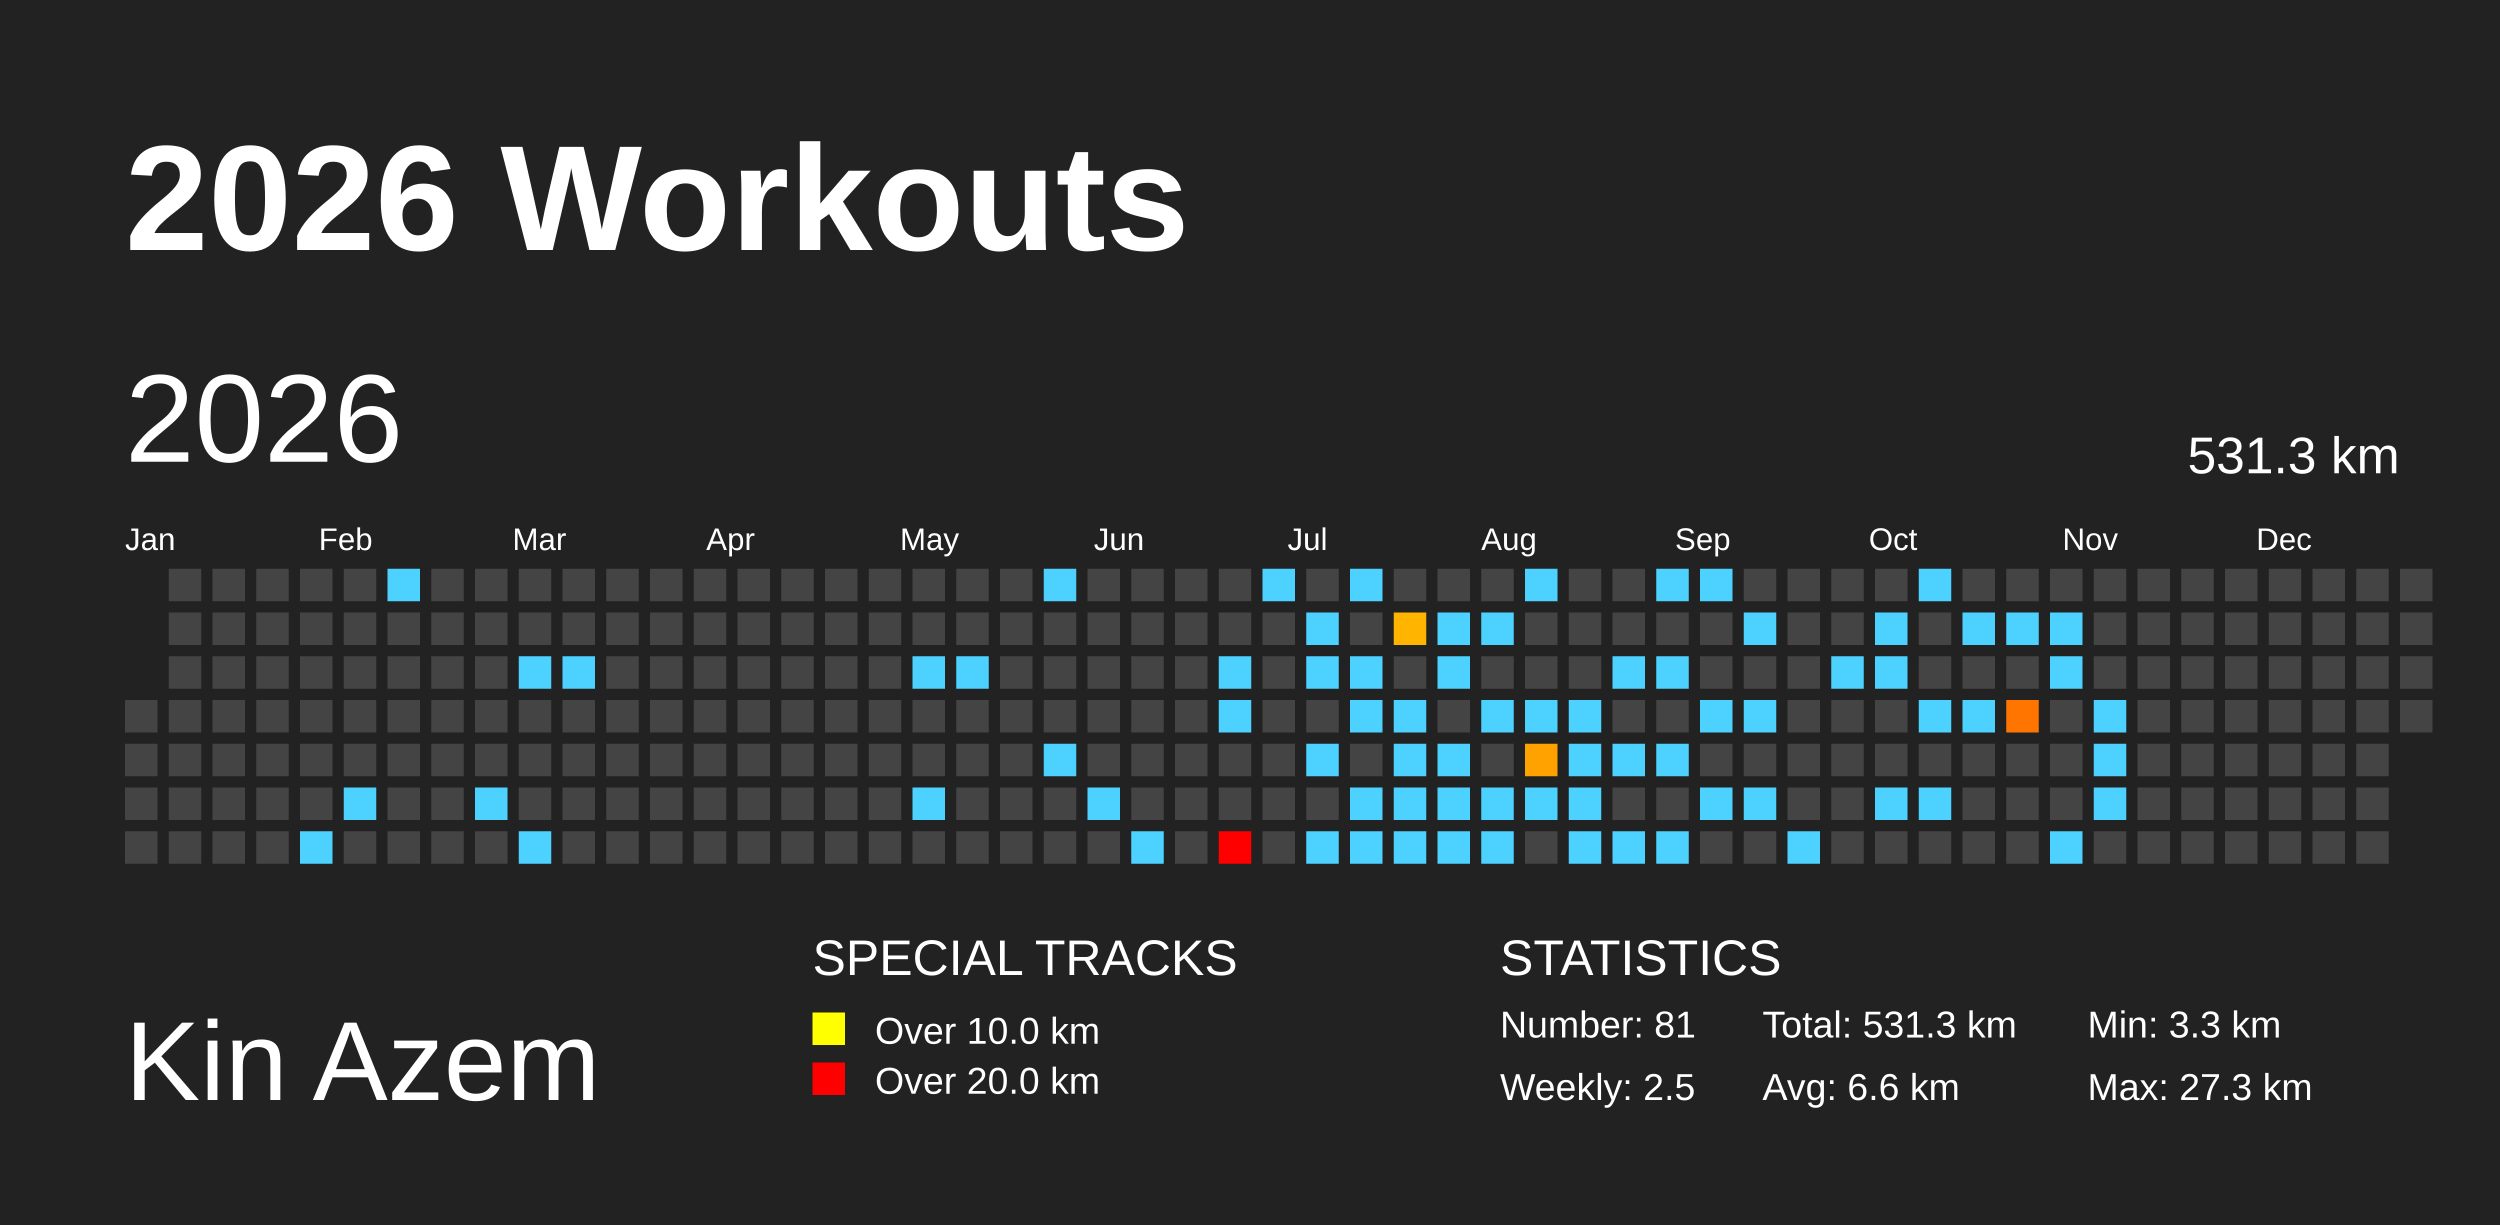
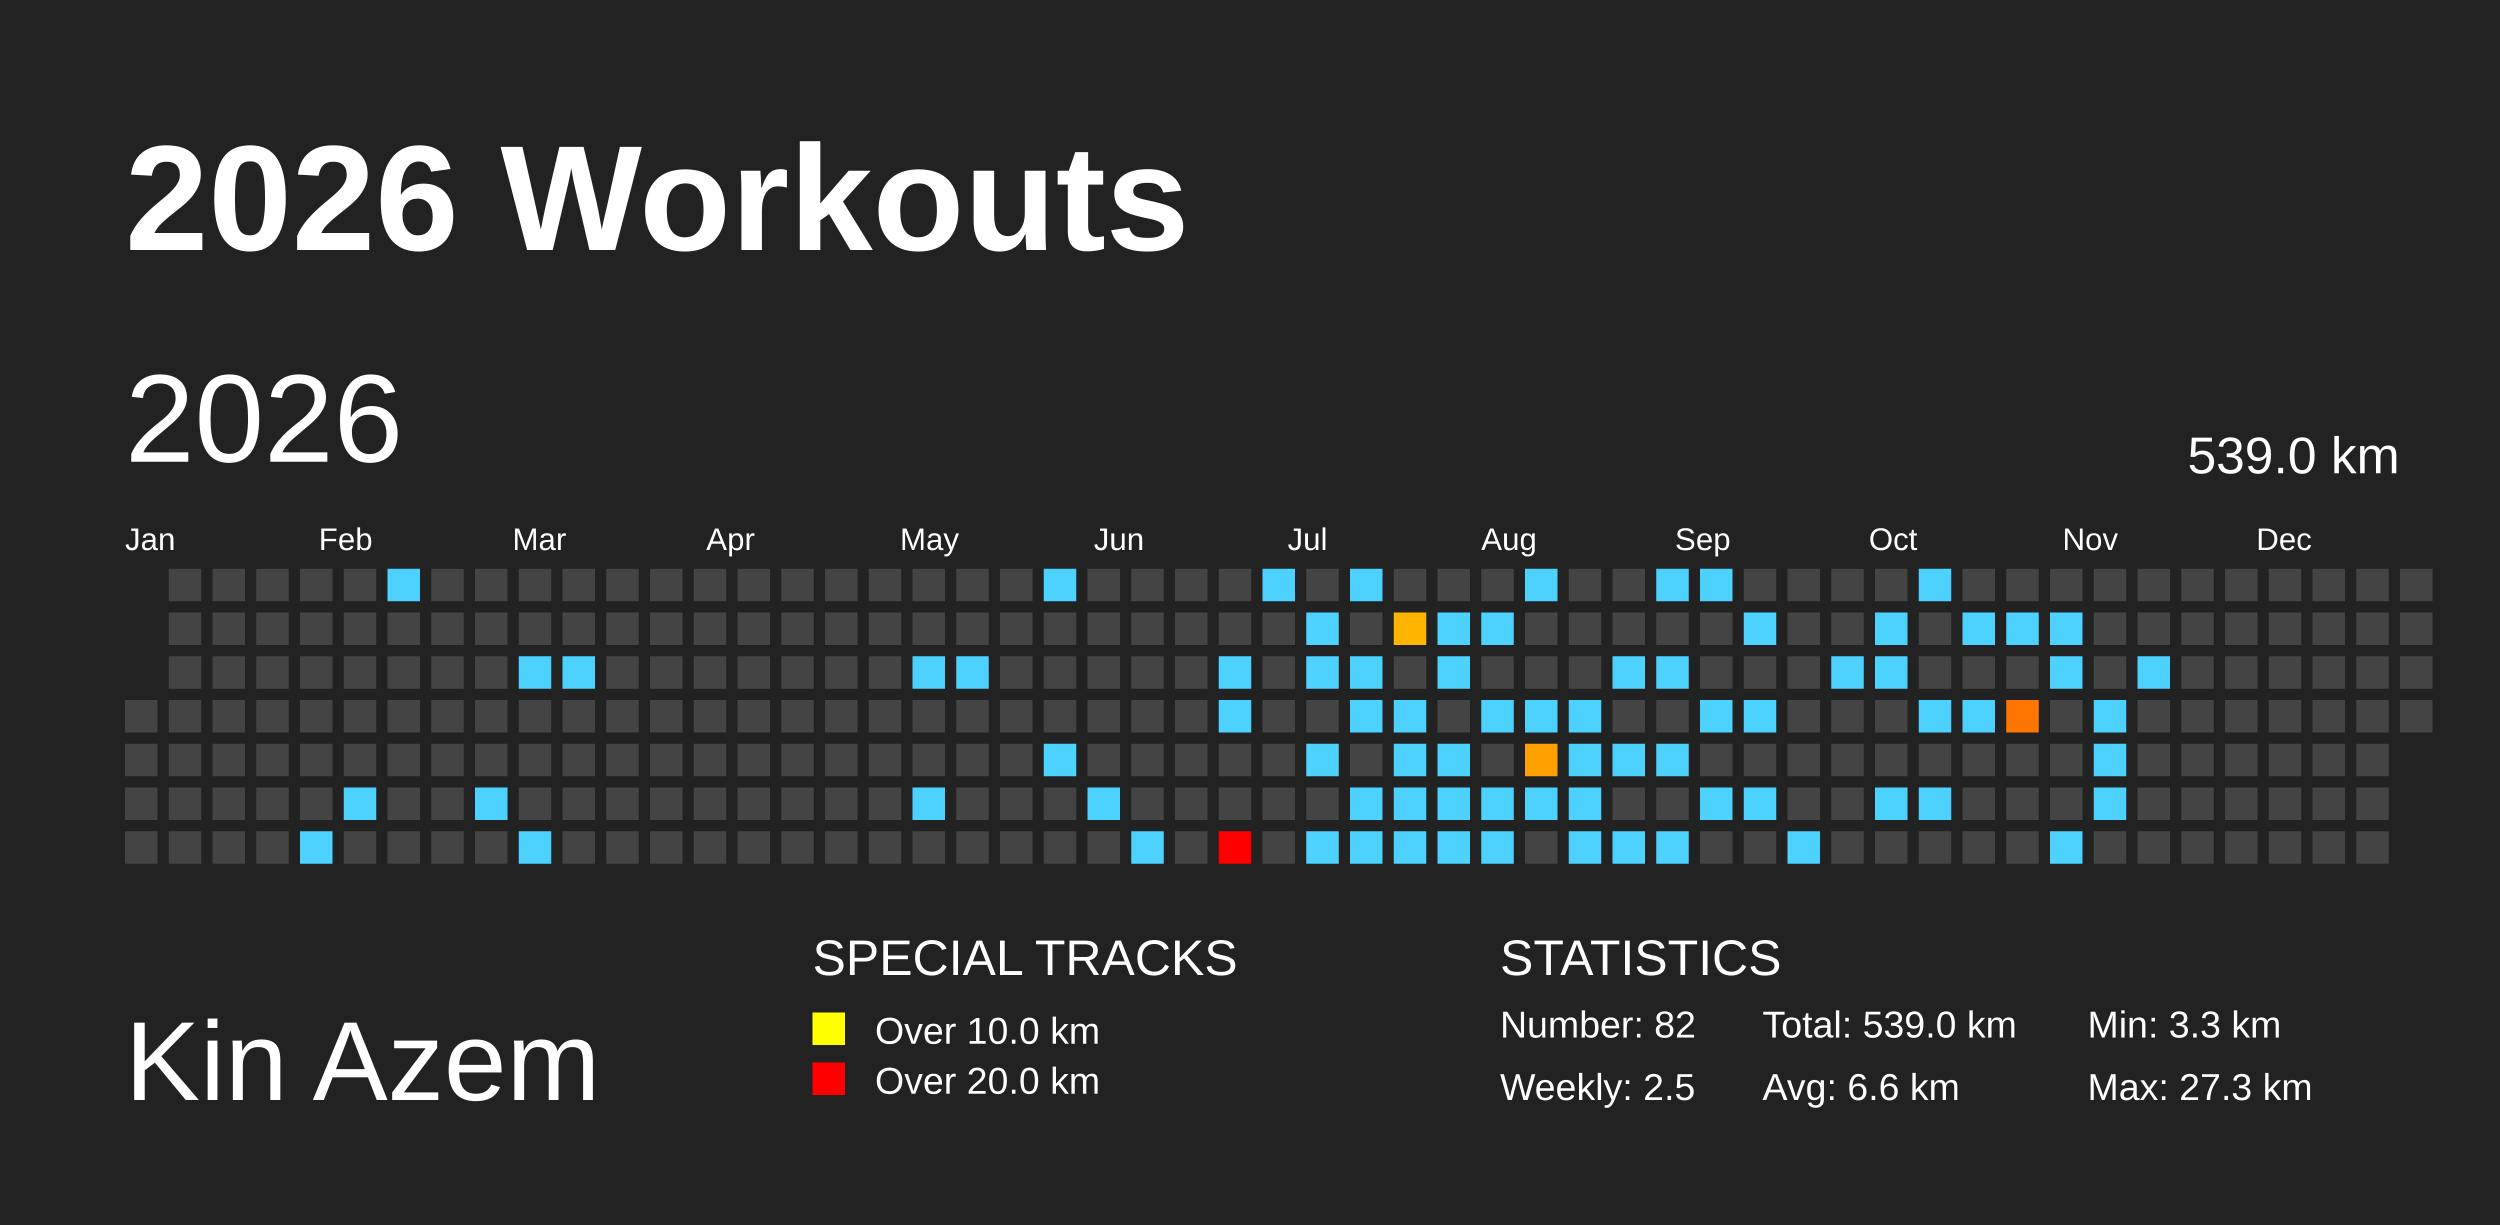
<svg xmlns="http://www.w3.org/2000/svg" baseProfile="full" height="98mm" version="1.1" viewBox="0,0,200,98" width="200mm">
  <defs>
    <pattern height="2" id="indoor-stripe" patternUnits="userSpaceOnUse" width="2">
      <line stroke="white" stroke-opacity="0.45" stroke-width="0.5" x1="0" x2="2" y1="2" y2="0" />
    </pattern>
  </defs>
  <rect fill="#222222" height="98" width="200" x="0" y="0" />
  <text fill="#FFFFFF" style="font-size:12px; font-family:Arial; font-weight:bold;" x="10" y="20">2026 Workouts</text>
  <text fill="#FFFFFF" style="font-size:9px; font-family:Arial" x="10" y="88">Kin Azem</text>
  <text fill="#FFFFFF" style="font-size:4px; font-family:Arial" x="65" y="78">SPECIAL TRACKS</text>
  <rect fill="yellow" height="2.6" width="2.6" x="65" y="81" />
  <text fill="#FFFFFF" style="font-size:3px; font-family:Arial" x="70" y="83.5">Over 10.0 km</text>
  <rect fill="red" height="2.6" width="2.6" x="65" y="85" />
  <text fill="#FFFFFF" style="font-size:3px; font-family:Arial" x="70" y="87.5">Over 20.0 km</text>
  <text fill="#FFFFFF" style="font-size:4px; font-family:Arial" x="120" y="78">STATISTICS</text>
-   <text fill="#FFFFFF" style="font-size:3px; font-family:Arial" x="120" y="83">Number: 81</text>
+   <text fill="#FFFFFF" style="font-size:3px; font-family:Arial" x="120" y="83">Number: 82</text>
  <text fill="#FFFFFF" style="font-size:3px; font-family:Arial" x="120" y="88">Weekly: 2.5</text>
-   <text fill="#FFFFFF" style="font-size:3px; font-family:Arial" x="141" y="83">Total: 531.3 km</text>
+   <text fill="#FFFFFF" style="font-size:3px; font-family:Arial" x="141" y="83">Total: 539.0 km</text>
  <text fill="#FFFFFF" style="font-size:3px; font-family:Arial" x="141" y="88">Avg: 6.6 km</text>
  <text fill="#FFFFFF" style="font-size:3px; font-family:Arial" x="167" y="83">Min: 3.3 km</text>
  <text fill="#FFFFFF" style="font-size:3px; font-family:Arial" x="167" y="88">Max: 27.3 km</text>
  <text dominant-baseline="hanging" fill="#FFFFFF" style="font-size:10.0px; font-family:Arial;" x="10" y="30">2026</text>
-   <text dominant-baseline="hanging" fill="#FFFFFF" style="font-size:4.125px; font-family:Arial;" x="175" y="35">531.3 km</text>
+   <text dominant-baseline="hanging" fill="#FFFFFF" style="font-size:4.125px; font-family:Arial;" x="175" y="35">539.0 km</text>
  <text fill="#FFFFFF" style="font-size:2.5px; font-family:Arial" x="10.0" y="44">Jan</text>
  <text fill="#FFFFFF" style="font-size:2.5px; font-family:Arial" x="25.5" y="44">Feb</text>
  <text fill="#FFFFFF" style="font-size:2.5px; font-family:Arial" x="41.0" y="44">Mar</text>
  <text fill="#FFFFFF" style="font-size:2.5px; font-family:Arial" x="56.5" y="44">Apr</text>
  <text fill="#FFFFFF" style="font-size:2.5px; font-family:Arial" x="72.0" y="44">May</text>
  <text fill="#FFFFFF" style="font-size:2.5px; font-family:Arial" x="87.5" y="44">Jun</text>
  <text fill="#FFFFFF" style="font-size:2.5px; font-family:Arial" x="103.0" y="44">Jul</text>
  <text fill="#FFFFFF" style="font-size:2.5px; font-family:Arial" x="118.5" y="44">Aug</text>
  <text fill="#FFFFFF" style="font-size:2.5px; font-family:Arial" x="134.0" y="44">Sep</text>
  <text fill="#FFFFFF" style="font-size:2.5px; font-family:Arial" x="149.5" y="44">Oct</text>
  <text fill="#FFFFFF" style="font-size:2.5px; font-family:Arial" x="165.0" y="44">Nov</text>
  <text fill="#FFFFFF" style="font-size:2.5px; font-family:Arial" x="180.5" y="44">Dec</text>
  <rect fill="#444444" height="2.6" width="2.6" x="10.0" y="56.0" />
  <rect fill="#444444" height="2.6" width="2.6" x="10.0" y="59.5" />
  <rect fill="#444444" height="2.6" width="2.6" x="10.0" y="63.0" />
  <rect fill="#444444" height="2.6" width="2.6" x="10.0" y="66.5" />
  <rect fill="#444444" height="2.6" width="2.6" x="13.5" y="45.5" />
  <rect fill="#444444" height="2.6" width="2.6" x="13.5" y="49.0" />
  <rect fill="#444444" height="2.6" width="2.6" x="13.5" y="52.5" />
  <rect fill="#444444" height="2.6" width="2.6" x="13.5" y="56.0" />
  <rect fill="#444444" height="2.6" width="2.6" x="13.5" y="59.5" />
  <rect fill="#444444" height="2.6" width="2.6" x="13.5" y="63.0" />
  <rect fill="#444444" height="2.6" width="2.6" x="13.5" y="66.5" />
  <rect fill="#444444" height="2.6" width="2.6" x="17.0" y="45.5" />
  <rect fill="#444444" height="2.6" width="2.6" x="17.0" y="49.0" />
  <rect fill="#444444" height="2.6" width="2.6" x="17.0" y="52.5" />
  <rect fill="#444444" height="2.6" width="2.6" x="17.0" y="56.0" />
  <rect fill="#444444" height="2.6" width="2.6" x="17.0" y="59.5" />
  <rect fill="#444444" height="2.6" width="2.6" x="17.0" y="63.0" />
  <rect fill="#444444" height="2.6" width="2.6" x="17.0" y="66.5" />
  <rect fill="#444444" height="2.6" width="2.6" x="20.5" y="45.5" />
  <rect fill="#444444" height="2.6" width="2.6" x="20.5" y="49.0" />
  <rect fill="#444444" height="2.6" width="2.6" x="20.5" y="52.5" />
  <rect fill="#444444" height="2.6" width="2.6" x="20.5" y="56.0" />
  <rect fill="#444444" height="2.6" width="2.6" x="20.5" y="59.5" />
  <rect fill="#444444" height="2.6" width="2.6" x="20.5" y="63.0" />
  <rect fill="#444444" height="2.6" width="2.6" x="20.5" y="66.5" />
  <rect fill="#444444" height="2.6" width="2.6" x="24.0" y="45.5" />
  <rect fill="#444444" height="2.6" width="2.6" x="24.0" y="49.0" />
  <rect fill="#444444" height="2.6" width="2.6" x="24.0" y="52.5" />
  <rect fill="#444444" height="2.6" width="2.6" x="24.0" y="56.0" />
  <rect fill="#444444" height="2.6" width="2.6" x="24.0" y="59.5" />
  <rect fill="#444444" height="2.6" width="2.6" x="24.0" y="63.0" />
  <rect fill="#4dd2ff" height="2.6" width="2.6" x="24.0" y="66.5" />
  <rect fill="#444444" height="2.6" width="2.6" x="27.5" y="45.5" />
  <rect fill="#444444" height="2.6" width="2.6" x="27.5" y="49.0" />
  <rect fill="#444444" height="2.6" width="2.6" x="27.5" y="52.5" />
  <rect fill="#444444" height="2.6" width="2.6" x="27.5" y="56.0" />
  <rect fill="#444444" height="2.6" width="2.6" x="27.5" y="59.5" />
  <rect fill="#4dd2ff" height="2.6" width="2.6" x="27.5" y="63.0" />
  <rect fill="#444444" height="2.6" width="2.6" x="27.5" y="66.5" />
  <rect fill="#4dd2ff" height="2.6" width="2.6" x="31.0" y="45.5" />
  <rect fill="#444444" height="2.6" width="2.6" x="31.0" y="49.0" />
  <rect fill="#444444" height="2.6" width="2.6" x="31.0" y="52.5" />
  <rect fill="#444444" height="2.6" width="2.6" x="31.0" y="56.0" />
  <rect fill="#444444" height="2.6" width="2.6" x="31.0" y="59.5" />
  <rect fill="#444444" height="2.6" width="2.6" x="31.0" y="63.0" />
  <rect fill="#444444" height="2.6" width="2.6" x="31.0" y="66.5" />
  <rect fill="#444444" height="2.6" width="2.6" x="34.5" y="45.5" />
  <rect fill="#444444" height="2.6" width="2.6" x="34.5" y="49.0" />
  <rect fill="#444444" height="2.6" width="2.6" x="34.5" y="52.5" />
  <rect fill="#444444" height="2.6" width="2.6" x="34.5" y="56.0" />
  <rect fill="#444444" height="2.6" width="2.6" x="34.5" y="59.5" />
  <rect fill="#444444" height="2.6" width="2.6" x="34.5" y="63.0" />
  <rect fill="#444444" height="2.6" width="2.6" x="34.5" y="66.5" />
  <rect fill="#444444" height="2.6" width="2.6" x="38.0" y="45.5" />
  <rect fill="#444444" height="2.6" width="2.6" x="38.0" y="49.0" />
  <rect fill="#444444" height="2.6" width="2.6" x="38.0" y="52.5" />
  <rect fill="#444444" height="2.6" width="2.6" x="38.0" y="56.0" />
  <rect fill="#444444" height="2.6" width="2.6" x="38.0" y="59.5" />
  <rect fill="#4dd2ff" height="2.6" width="2.6" x="38.0" y="63.0" />
  <rect fill="#444444" height="2.6" width="2.6" x="38.0" y="66.5" />
  <rect fill="#444444" height="2.6" width="2.6" x="41.5" y="45.5" />
  <rect fill="#444444" height="2.6" width="2.6" x="41.5" y="49.0" />
  <rect fill="#4dd2ff" height="2.6" width="2.6" x="41.5" y="52.5" />
  <rect fill="#444444" height="2.6" width="2.6" x="41.5" y="56.0" />
  <rect fill="#444444" height="2.6" width="2.6" x="41.5" y="59.5" />
  <rect fill="#444444" height="2.6" width="2.6" x="41.5" y="63.0" />
  <rect fill="#4dd2ff" height="2.6" width="2.6" x="41.5" y="66.5" />
  <rect fill="#444444" height="2.6" width="2.6" x="45.0" y="45.5" />
  <rect fill="#444444" height="2.6" width="2.6" x="45.0" y="49.0" />
  <rect fill="#4dd2ff" height="2.6" width="2.6" x="45.0" y="52.5" />
  <rect fill="#444444" height="2.6" width="2.6" x="45.0" y="56.0" />
  <rect fill="#444444" height="2.6" width="2.6" x="45.0" y="59.5" />
  <rect fill="#444444" height="2.6" width="2.6" x="45.0" y="63.0" />
  <rect fill="#444444" height="2.6" width="2.6" x="45.0" y="66.5" />
  <rect fill="#444444" height="2.6" width="2.6" x="48.5" y="45.5" />
  <rect fill="#444444" height="2.6" width="2.6" x="48.5" y="49.0" />
  <rect fill="#444444" height="2.6" width="2.6" x="48.5" y="52.5" />
  <rect fill="#444444" height="2.6" width="2.6" x="48.5" y="56.0" />
  <rect fill="#444444" height="2.6" width="2.6" x="48.5" y="59.5" />
  <rect fill="#444444" height="2.6" width="2.6" x="48.5" y="63.0" />
  <rect fill="#444444" height="2.6" width="2.6" x="48.5" y="66.5" />
  <rect fill="#444444" height="2.6" width="2.6" x="52.0" y="45.5" />
  <rect fill="#444444" height="2.6" width="2.6" x="52.0" y="49.0" />
  <rect fill="#444444" height="2.6" width="2.6" x="52.0" y="52.5" />
  <rect fill="#444444" height="2.6" width="2.6" x="52.0" y="56.0" />
  <rect fill="#444444" height="2.6" width="2.6" x="52.0" y="59.5" />
  <rect fill="#444444" height="2.6" width="2.6" x="52.0" y="63.0" />
  <rect fill="#444444" height="2.6" width="2.6" x="52.0" y="66.5" />
  <rect fill="#444444" height="2.6" width="2.6" x="55.5" y="45.5" />
  <rect fill="#444444" height="2.6" width="2.6" x="55.5" y="49.0" />
  <rect fill="#444444" height="2.6" width="2.6" x="55.5" y="52.5" />
  <rect fill="#444444" height="2.6" width="2.6" x="55.5" y="56.0" />
  <rect fill="#444444" height="2.6" width="2.6" x="55.5" y="59.5" />
  <rect fill="#444444" height="2.6" width="2.6" x="55.5" y="63.0" />
  <rect fill="#444444" height="2.6" width="2.6" x="55.5" y="66.5" />
  <rect fill="#444444" height="2.6" width="2.6" x="59.0" y="45.5" />
  <rect fill="#444444" height="2.6" width="2.6" x="59.0" y="49.0" />
  <rect fill="#444444" height="2.6" width="2.6" x="59.0" y="52.5" />
  <rect fill="#444444" height="2.6" width="2.6" x="59.0" y="56.0" />
  <rect fill="#444444" height="2.6" width="2.6" x="59.0" y="59.5" />
  <rect fill="#444444" height="2.6" width="2.6" x="59.0" y="63.0" />
  <rect fill="#444444" height="2.6" width="2.6" x="59.0" y="66.5" />
  <rect fill="#444444" height="2.6" width="2.6" x="62.5" y="45.5" />
  <rect fill="#444444" height="2.6" width="2.6" x="62.5" y="49.0" />
  <rect fill="#444444" height="2.6" width="2.6" x="62.5" y="52.5" />
  <rect fill="#444444" height="2.6" width="2.6" x="62.5" y="56.0" />
  <rect fill="#444444" height="2.6" width="2.6" x="62.5" y="59.5" />
  <rect fill="#444444" height="2.6" width="2.6" x="62.5" y="63.0" />
  <rect fill="#444444" height="2.6" width="2.6" x="62.5" y="66.5" />
  <rect fill="#444444" height="2.6" width="2.6" x="66.0" y="45.5" />
  <rect fill="#444444" height="2.6" width="2.6" x="66.0" y="49.0" />
  <rect fill="#444444" height="2.6" width="2.6" x="66.0" y="52.5" />
  <rect fill="#444444" height="2.6" width="2.6" x="66.0" y="56.0" />
  <rect fill="#444444" height="2.6" width="2.6" x="66.0" y="59.5" />
  <rect fill="#444444" height="2.6" width="2.6" x="66.0" y="63.0" />
  <rect fill="#444444" height="2.6" width="2.6" x="66.0" y="66.5" />
  <rect fill="#444444" height="2.6" width="2.6" x="69.5" y="45.5" />
  <rect fill="#444444" height="2.6" width="2.6" x="69.5" y="49.0" />
  <rect fill="#444444" height="2.6" width="2.6" x="69.5" y="52.5" />
  <rect fill="#444444" height="2.6" width="2.6" x="69.5" y="56.0" />
  <rect fill="#444444" height="2.6" width="2.6" x="69.5" y="59.5" />
  <rect fill="#444444" height="2.6" width="2.6" x="69.5" y="63.0" />
  <rect fill="#444444" height="2.6" width="2.6" x="69.5" y="66.5" />
  <rect fill="#444444" height="2.6" width="2.6" x="73.0" y="45.5" />
  <rect fill="#444444" height="2.6" width="2.6" x="73.0" y="49.0" />
  <rect fill="#4dd2ff" height="2.6" width="2.6" x="73.0" y="52.5" />
  <rect fill="#444444" height="2.6" width="2.6" x="73.0" y="56.0" />
  <rect fill="#444444" height="2.6" width="2.6" x="73.0" y="59.5" />
  <rect fill="#4dd2ff" height="2.6" width="2.6" x="73.0" y="63.0" />
  <rect fill="#444444" height="2.6" width="2.6" x="73.0" y="66.5" />
  <rect fill="#444444" height="2.6" width="2.6" x="76.5" y="45.5" />
  <rect fill="#444444" height="2.6" width="2.6" x="76.5" y="49.0" />
  <rect fill="#4dd2ff" height="2.6" width="2.6" x="76.5" y="52.5" />
  <rect fill="#444444" height="2.6" width="2.6" x="76.5" y="56.0" />
  <rect fill="#444444" height="2.6" width="2.6" x="76.5" y="59.5" />
  <rect fill="#444444" height="2.6" width="2.6" x="76.5" y="63.0" />
  <rect fill="#444444" height="2.6" width="2.6" x="76.5" y="66.5" />
  <rect fill="#444444" height="2.6" width="2.6" x="80.0" y="45.5" />
  <rect fill="#444444" height="2.6" width="2.6" x="80.0" y="49.0" />
  <rect fill="#444444" height="2.6" width="2.6" x="80.0" y="52.5" />
  <rect fill="#444444" height="2.6" width="2.6" x="80.0" y="56.0" />
  <rect fill="#444444" height="2.6" width="2.6" x="80.0" y="59.5" />
  <rect fill="#444444" height="2.6" width="2.6" x="80.0" y="63.0" />
  <rect fill="#444444" height="2.6" width="2.6" x="80.0" y="66.5" />
  <rect fill="#4dd2ff" height="2.6" width="2.6" x="83.5" y="45.5" />
  <rect fill="#444444" height="2.6" width="2.6" x="83.5" y="49.0" />
  <rect fill="#444444" height="2.6" width="2.6" x="83.5" y="52.5" />
  <rect fill="#444444" height="2.6" width="2.6" x="83.5" y="56.0" />
  <rect fill="#4dd2ff" height="2.6" width="2.6" x="83.5" y="59.5" />
  <rect fill="#444444" height="2.6" width="2.6" x="83.5" y="63.0" />
  <rect fill="#444444" height="2.6" width="2.6" x="83.5" y="66.5" />
  <rect fill="#444444" height="2.6" width="2.6" x="87.0" y="45.5" />
  <rect fill="#444444" height="2.6" width="2.6" x="87.0" y="49.0" />
  <rect fill="#444444" height="2.6" width="2.6" x="87.0" y="52.5" />
  <rect fill="#444444" height="2.6" width="2.6" x="87.0" y="56.0" />
  <rect fill="#444444" height="2.6" width="2.6" x="87.0" y="59.5" />
  <rect fill="#4dd2ff" height="2.6" width="2.6" x="87.0" y="63.0" />
  <rect fill="#444444" height="2.6" width="2.6" x="87.0" y="66.5" />
  <rect fill="#444444" height="2.6" width="2.6" x="90.5" y="45.5" />
  <rect fill="#444444" height="2.6" width="2.6" x="90.5" y="49.0" />
  <rect fill="#444444" height="2.6" width="2.6" x="90.5" y="52.5" />
  <rect fill="#444444" height="2.6" width="2.6" x="90.5" y="56.0" />
  <rect fill="#444444" height="2.6" width="2.6" x="90.5" y="59.5" />
  <rect fill="#444444" height="2.6" width="2.6" x="90.5" y="63.0" />
  <rect fill="#4dd2ff" height="2.6" width="2.6" x="90.5" y="66.5" />
  <rect fill="#444444" height="2.6" width="2.6" x="94.0" y="45.5" />
  <rect fill="#444444" height="2.6" width="2.6" x="94.0" y="49.0" />
  <rect fill="#444444" height="2.6" width="2.6" x="94.0" y="52.5" />
  <rect fill="#444444" height="2.6" width="2.6" x="94.0" y="56.0" />
  <rect fill="#444444" height="2.6" width="2.6" x="94.0" y="59.5" />
  <rect fill="#444444" height="2.6" width="2.6" x="94.0" y="63.0" />
  <rect fill="#444444" height="2.6" width="2.6" x="94.0" y="66.5" />
  <rect fill="#444444" height="2.6" width="2.6" x="97.5" y="45.5" />
  <rect fill="#444444" height="2.6" width="2.6" x="97.5" y="49.0" />
  <rect fill="#4dd2ff" height="2.6" width="2.6" x="97.5" y="52.5" />
  <rect fill="#4dd2ff" height="2.6" width="2.6" x="97.5" y="56.0" />
  <rect fill="#444444" height="2.6" width="2.6" x="97.5" y="59.5" />
  <rect fill="#444444" height="2.6" width="2.6" x="97.5" y="63.0" />
  <rect fill="red" height="2.6" width="2.6" x="97.5" y="66.5" />
  <rect fill="#4dd2ff" height="2.6" width="2.6" x="101.0" y="45.5" />
  <rect fill="#444444" height="2.6" width="2.6" x="101.0" y="49.0" />
  <rect fill="#444444" height="2.6" width="2.6" x="101.0" y="52.5" />
  <rect fill="#444444" height="2.6" width="2.6" x="101.0" y="56.0" />
  <rect fill="#444444" height="2.6" width="2.6" x="101.0" y="59.5" />
  <rect fill="#444444" height="2.6" width="2.6" x="101.0" y="63.0" />
  <rect fill="#444444" height="2.6" width="2.6" x="101.0" y="66.5" />
  <rect fill="#444444" height="2.6" width="2.6" x="104.5" y="45.5" />
  <rect fill="#4dd2ff" height="2.6" width="2.6" x="104.5" y="49.0" />
  <rect fill="#4dd2ff" height="2.6" width="2.6" x="104.5" y="52.5" />
  <rect fill="#444444" height="2.6" width="2.6" x="104.5" y="56.0" />
  <rect fill="#4dd2ff" height="2.6" width="2.6" x="104.5" y="59.5" />
  <rect fill="#444444" height="2.6" width="2.6" x="104.5" y="63.0" />
  <rect fill="#4dd2ff" height="2.6" width="2.6" x="104.5" y="66.5" />
  <rect fill="#4dd2ff" height="2.6" width="2.6" x="108.0" y="45.5" />
  <rect fill="#444444" height="2.6" width="2.6" x="108.0" y="49.0" />
  <rect fill="#4dd2ff" height="2.6" width="2.6" x="108.0" y="52.5" />
  <rect fill="#4dd2ff" height="2.6" width="2.6" x="108.0" y="56.0" />
  <rect fill="#444444" height="2.6" width="2.6" x="108.0" y="59.5" />
  <rect fill="#4dd2ff" height="2.6" width="2.6" x="108.0" y="63.0" />
  <rect fill="#4dd2ff" height="2.6" width="2.6" x="108.0" y="66.5" />
  <rect fill="#444444" height="2.6" width="2.6" x="111.5" y="45.5" />
  <rect fill="#ffb400" height="2.6" width="2.6" x="111.5" y="49.0" />
  <rect fill="#444444" height="2.6" width="2.6" x="111.5" y="52.5" />
  <rect fill="#4dd2ff" height="2.6" width="2.6" x="111.5" y="56.0" />
  <rect fill="#4dd2ff" height="2.6" width="2.6" x="111.5" y="59.5" />
  <rect fill="#4dd2ff" height="2.6" width="2.6" x="111.5" y="63.0" />
  <rect fill="#4dd2ff" height="2.6" width="2.6" x="111.5" y="66.5" />
  <rect fill="#444444" height="2.6" width="2.6" x="115.0" y="45.5" />
  <rect fill="#4dd2ff" height="2.6" width="2.6" x="115.0" y="49.0" />
  <rect fill="#4dd2ff" height="2.6" width="2.6" x="115.0" y="52.5" />
  <rect fill="#444444" height="2.6" width="2.6" x="115.0" y="56.0" />
  <rect fill="#4dd2ff" height="2.6" width="2.6" x="115.0" y="59.5" />
  <rect fill="#4dd2ff" height="2.6" width="2.6" x="115.0" y="63.0" />
  <rect fill="#4dd2ff" height="2.6" width="2.6" x="115.0" y="66.5" />
  <rect fill="#444444" height="2.6" width="2.6" x="118.5" y="45.5" />
  <rect fill="#4dd2ff" height="2.6" width="2.6" x="118.5" y="49.0" />
  <rect fill="#444444" height="2.6" width="2.6" x="118.5" y="52.5" />
  <rect fill="#4dd2ff" height="2.6" width="2.6" x="118.5" y="56.0" />
  <rect fill="#444444" height="2.6" width="2.6" x="118.5" y="59.5" />
  <rect fill="#4dd2ff" height="2.6" width="2.6" x="118.5" y="63.0" />
  <rect fill="#4dd2ff" height="2.6" width="2.6" x="118.5" y="66.5" />
  <rect fill="#4dd2ff" height="2.6" width="2.6" x="122.0" y="45.5" />
  <rect fill="#444444" height="2.6" width="2.6" x="122.0" y="49.0" />
  <rect fill="#444444" height="2.6" width="2.6" x="122.0" y="52.5" />
  <rect fill="#4dd2ff" height="2.6" width="2.6" x="122.0" y="56.0" />
  <rect fill="#ffa200" height="2.6" width="2.6" x="122.0" y="59.5" />
  <rect fill="#4dd2ff" height="2.6" width="2.6" x="122.0" y="63.0" />
  <rect fill="#444444" height="2.6" width="2.6" x="122.0" y="66.5" />
  <rect fill="#444444" height="2.6" width="2.6" x="125.5" y="45.5" />
  <rect fill="#444444" height="2.6" width="2.6" x="125.5" y="49.0" />
  <rect fill="#444444" height="2.6" width="2.6" x="125.5" y="52.5" />
  <rect fill="#4dd2ff" height="2.6" width="2.6" x="125.5" y="56.0" />
  <rect fill="#4dd2ff" height="2.6" width="2.6" x="125.5" y="59.5" />
  <rect fill="#4dd2ff" height="2.6" width="2.6" x="125.5" y="63.0" />
  <rect fill="#4dd2ff" height="2.6" width="2.6" x="125.5" y="66.5" />
  <rect fill="#444444" height="2.6" width="2.6" x="129.0" y="45.5" />
  <rect fill="#444444" height="2.6" width="2.6" x="129.0" y="49.0" />
  <rect fill="#4dd2ff" height="2.6" width="2.6" x="129.0" y="52.5" />
  <rect fill="#444444" height="2.6" width="2.6" x="129.0" y="56.0" />
  <rect fill="#4dd2ff" height="2.6" width="2.6" x="129.0" y="59.5" />
  <rect fill="#444444" height="2.6" width="2.6" x="129.0" y="63.0" />
  <rect fill="#4dd2ff" height="2.6" width="2.6" x="129.0" y="66.5" />
  <rect fill="#4dd2ff" height="2.6" width="2.6" x="132.5" y="45.5" />
  <rect fill="#444444" height="2.6" width="2.6" x="132.5" y="49.0" />
  <rect fill="#4dd2ff" height="2.6" width="2.6" x="132.5" y="52.5" />
  <rect fill="#444444" height="2.6" width="2.6" x="132.5" y="56.0" />
  <rect fill="#4dd2ff" height="2.6" width="2.6" x="132.5" y="59.5" />
  <rect fill="#444444" height="2.6" width="2.6" x="132.5" y="63.0" />
  <rect fill="#4dd2ff" height="2.6" width="2.6" x="132.5" y="66.5" />
  <rect fill="#4dd2ff" height="2.6" width="2.6" x="136.0" y="45.5" />
  <rect fill="#444444" height="2.6" width="2.6" x="136.0" y="49.0" />
  <rect fill="#444444" height="2.6" width="2.6" x="136.0" y="52.5" />
  <rect fill="#4dd2ff" height="2.6" width="2.6" x="136.0" y="56.0" />
  <rect fill="#444444" height="2.6" width="2.6" x="136.0" y="59.5" />
  <rect fill="#4dd2ff" height="2.6" width="2.6" x="136.0" y="63.0" />
  <rect fill="#444444" height="2.6" width="2.6" x="136.0" y="66.5" />
  <rect fill="#444444" height="2.6" width="2.6" x="139.5" y="45.5" />
  <rect fill="#4dd2ff" height="2.6" width="2.6" x="139.5" y="49.0" />
  <rect fill="#444444" height="2.6" width="2.6" x="139.5" y="52.5" />
  <rect fill="#4dd2ff" height="2.6" width="2.6" x="139.5" y="56.0" />
  <rect fill="#444444" height="2.6" width="2.6" x="139.5" y="59.5" />
  <rect fill="#4dd2ff" height="2.6" width="2.6" x="139.5" y="63.0" />
  <rect fill="#444444" height="2.6" width="2.6" x="139.5" y="66.5" />
  <rect fill="#444444" height="2.6" width="2.6" x="143.0" y="45.5" />
  <rect fill="#444444" height="2.6" width="2.6" x="143.0" y="49.0" />
  <rect fill="#444444" height="2.6" width="2.6" x="143.0" y="52.5" />
  <rect fill="#444444" height="2.6" width="2.6" x="143.0" y="56.0" />
  <rect fill="#444444" height="2.6" width="2.6" x="143.0" y="59.5" />
  <rect fill="#444444" height="2.6" width="2.6" x="143.0" y="63.0" />
  <rect fill="#4dd2ff" height="2.6" width="2.6" x="143.0" y="66.5" />
  <rect fill="#444444" height="2.6" width="2.6" x="146.5" y="45.5" />
  <rect fill="#444444" height="2.6" width="2.6" x="146.5" y="49.0" />
  <rect fill="#4dd2ff" height="2.6" width="2.6" x="146.5" y="52.5" />
  <rect fill="#444444" height="2.6" width="2.6" x="146.5" y="56.0" />
  <rect fill="#444444" height="2.6" width="2.6" x="146.5" y="59.5" />
  <rect fill="#444444" height="2.6" width="2.6" x="146.5" y="63.0" />
  <rect fill="#444444" height="2.6" width="2.6" x="146.5" y="66.5" />
  <rect fill="#444444" height="2.6" width="2.6" x="150.0" y="45.5" />
  <rect fill="#4dd2ff" height="2.6" width="2.6" x="150.0" y="49.0" />
  <rect fill="#4dd2ff" height="2.6" width="2.6" x="150.0" y="52.5" />
  <rect fill="#444444" height="2.6" width="2.6" x="150.0" y="56.0" />
  <rect fill="#444444" height="2.6" width="2.6" x="150.0" y="59.5" />
  <rect fill="#4dd2ff" height="2.6" width="2.6" x="150.0" y="63.0" />
  <rect fill="#444444" height="2.6" width="2.6" x="150.0" y="66.5" />
  <rect fill="#4dd2ff" height="2.6" width="2.6" x="153.5" y="45.5" />
  <rect fill="#444444" height="2.6" width="2.6" x="153.5" y="49.0" />
  <rect fill="#444444" height="2.6" width="2.6" x="153.5" y="52.5" />
  <rect fill="#4dd2ff" height="2.6" width="2.6" x="153.5" y="56.0" />
  <rect fill="#444444" height="2.6" width="2.6" x="153.5" y="59.5" />
  <rect fill="#4dd2ff" height="2.6" width="2.6" x="153.5" y="63.0" />
  <rect fill="#444444" height="2.6" width="2.6" x="153.5" y="66.5" />
  <rect fill="#444444" height="2.6" width="2.6" x="157.0" y="45.5" />
  <rect fill="#4dd2ff" height="2.6" width="2.6" x="157.0" y="49.0" />
  <rect fill="#444444" height="2.6" width="2.6" x="157.0" y="52.5" />
  <rect fill="#4dd2ff" height="2.6" width="2.6" x="157.0" y="56.0" />
  <rect fill="#444444" height="2.6" width="2.6" x="157.0" y="59.5" />
  <rect fill="#444444" height="2.6" width="2.6" x="157.0" y="63.0" />
  <rect fill="#444444" height="2.6" width="2.6" x="157.0" y="66.5" />
  <rect fill="#444444" height="2.6" width="2.6" x="160.5" y="45.5" />
  <rect fill="#4dd2ff" height="2.6" width="2.6" x="160.5" y="49.0" />
  <rect fill="#444444" height="2.6" width="2.6" x="160.5" y="52.5" />
  <rect fill="#ff7500" height="2.6" width="2.6" x="160.5" y="56.0" />
  <rect fill="#444444" height="2.6" width="2.6" x="160.5" y="59.5" />
  <rect fill="#444444" height="2.6" width="2.6" x="160.5" y="63.0" />
  <rect fill="#444444" height="2.6" width="2.6" x="160.5" y="66.5" />
  <rect fill="#444444" height="2.6" width="2.6" x="164.0" y="45.5" />
  <rect fill="#4dd2ff" height="2.6" width="2.6" x="164.0" y="49.0" />
  <rect fill="#4dd2ff" height="2.6" width="2.6" x="164.0" y="52.5" />
  <rect fill="#444444" height="2.6" width="2.6" x="164.0" y="56.0" />
  <rect fill="#444444" height="2.6" width="2.6" x="164.0" y="59.5" />
  <rect fill="#444444" height="2.6" width="2.6" x="164.0" y="63.0" />
  <rect fill="#4dd2ff" height="2.6" width="2.6" x="164.0" y="66.5" />
  <rect fill="#444444" height="2.6" width="2.6" x="167.5" y="45.5" />
  <rect fill="#444444" height="2.6" width="2.6" x="167.5" y="49.0" />
  <rect fill="#444444" height="2.6" width="2.6" x="167.5" y="52.5" />
  <rect fill="#4dd2ff" height="2.6" width="2.6" x="167.5" y="56.0" />
  <rect fill="#4dd2ff" height="2.6" width="2.6" x="167.5" y="59.5" />
  <rect fill="#4dd2ff" height="2.6" width="2.6" x="167.5" y="63.0" />
  <rect fill="#444444" height="2.6" width="2.6" x="167.5" y="66.5" />
  <rect fill="#444444" height="2.6" width="2.6" x="171.0" y="45.5" />
  <rect fill="#444444" height="2.6" width="2.6" x="171.0" y="49.0" />
-   <rect fill="#444444" height="2.6" width="2.6" x="171.0" y="52.5" />
+   <rect fill="#4dd2ff" height="2.6" width="2.6" x="171.0" y="52.5" />
  <rect fill="#444444" height="2.6" width="2.6" x="171.0" y="56.0" />
  <rect fill="#444444" height="2.6" width="2.6" x="171.0" y="59.5" />
  <rect fill="#444444" height="2.6" width="2.6" x="171.0" y="63.0" />
  <rect fill="#444444" height="2.6" width="2.6" x="171.0" y="66.5" />
  <rect fill="#444444" height="2.6" width="2.6" x="174.5" y="45.5" />
  <rect fill="#444444" height="2.6" width="2.6" x="174.5" y="49.0" />
  <rect fill="#444444" height="2.6" width="2.6" x="174.5" y="52.5" />
  <rect fill="#444444" height="2.6" width="2.6" x="174.5" y="56.0" />
  <rect fill="#444444" height="2.6" width="2.6" x="174.5" y="59.5" />
  <rect fill="#444444" height="2.6" width="2.6" x="174.5" y="63.0" />
  <rect fill="#444444" height="2.6" width="2.6" x="174.5" y="66.5" />
  <rect fill="#444444" height="2.6" width="2.6" x="178.0" y="45.5" />
  <rect fill="#444444" height="2.6" width="2.6" x="178.0" y="49.0" />
  <rect fill="#444444" height="2.6" width="2.6" x="178.0" y="52.5" />
  <rect fill="#444444" height="2.6" width="2.6" x="178.0" y="56.0" />
  <rect fill="#444444" height="2.6" width="2.6" x="178.0" y="59.5" />
  <rect fill="#444444" height="2.6" width="2.6" x="178.0" y="63.0" />
  <rect fill="#444444" height="2.6" width="2.6" x="178.0" y="66.5" />
  <rect fill="#444444" height="2.6" width="2.6" x="181.5" y="45.5" />
  <rect fill="#444444" height="2.6" width="2.6" x="181.5" y="49.0" />
  <rect fill="#444444" height="2.6" width="2.6" x="181.5" y="52.5" />
  <rect fill="#444444" height="2.6" width="2.6" x="181.5" y="56.0" />
  <rect fill="#444444" height="2.6" width="2.6" x="181.5" y="59.5" />
  <rect fill="#444444" height="2.6" width="2.6" x="181.5" y="63.0" />
  <rect fill="#444444" height="2.6" width="2.6" x="181.5" y="66.5" />
  <rect fill="#444444" height="2.6" width="2.6" x="185.0" y="45.5" />
  <rect fill="#444444" height="2.6" width="2.6" x="185.0" y="49.0" />
  <rect fill="#444444" height="2.6" width="2.6" x="185.0" y="52.5" />
  <rect fill="#444444" height="2.6" width="2.6" x="185.0" y="56.0" />
  <rect fill="#444444" height="2.6" width="2.6" x="185.0" y="59.5" />
  <rect fill="#444444" height="2.6" width="2.6" x="185.0" y="63.0" />
  <rect fill="#444444" height="2.6" width="2.6" x="185.0" y="66.5" />
  <rect fill="#444444" height="2.6" width="2.6" x="188.5" y="45.5" />
  <rect fill="#444444" height="2.6" width="2.6" x="188.5" y="49.0" />
  <rect fill="#444444" height="2.6" width="2.6" x="188.5" y="52.5" />
  <rect fill="#444444" height="2.6" width="2.6" x="188.5" y="56.0" />
  <rect fill="#444444" height="2.6" width="2.6" x="188.5" y="59.5" />
  <rect fill="#444444" height="2.6" width="2.6" x="188.5" y="63.0" />
  <rect fill="#444444" height="2.6" width="2.6" x="188.5" y="66.5" />
  <rect fill="#444444" height="2.6" width="2.6" x="192.0" y="45.5" />
  <rect fill="#444444" height="2.6" width="2.6" x="192.0" y="49.0" />
  <rect fill="#444444" height="2.6" width="2.6" x="192.0" y="52.5" />
  <rect fill="#444444" height="2.6" width="2.6" x="192.0" y="56.0" />
</svg>
